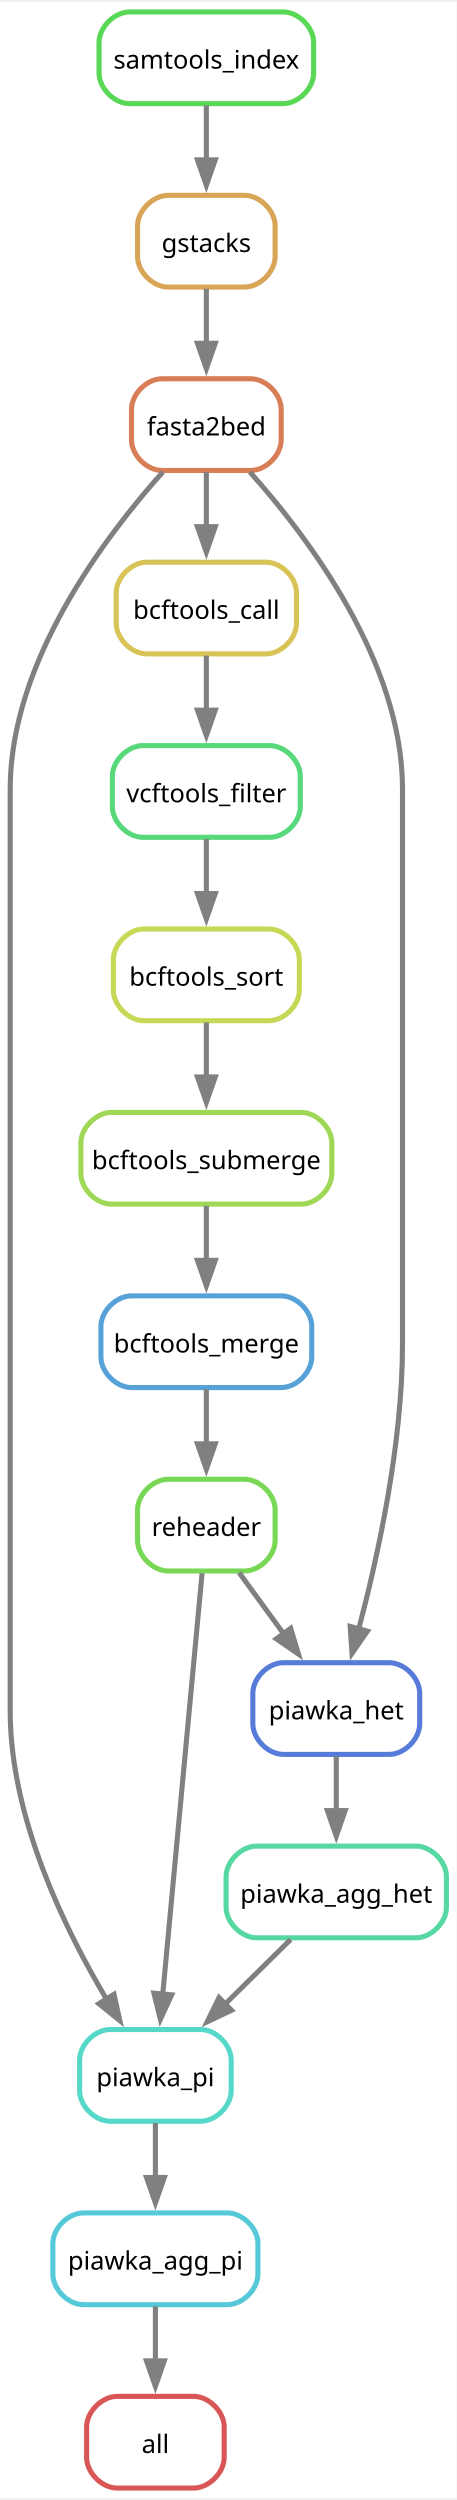
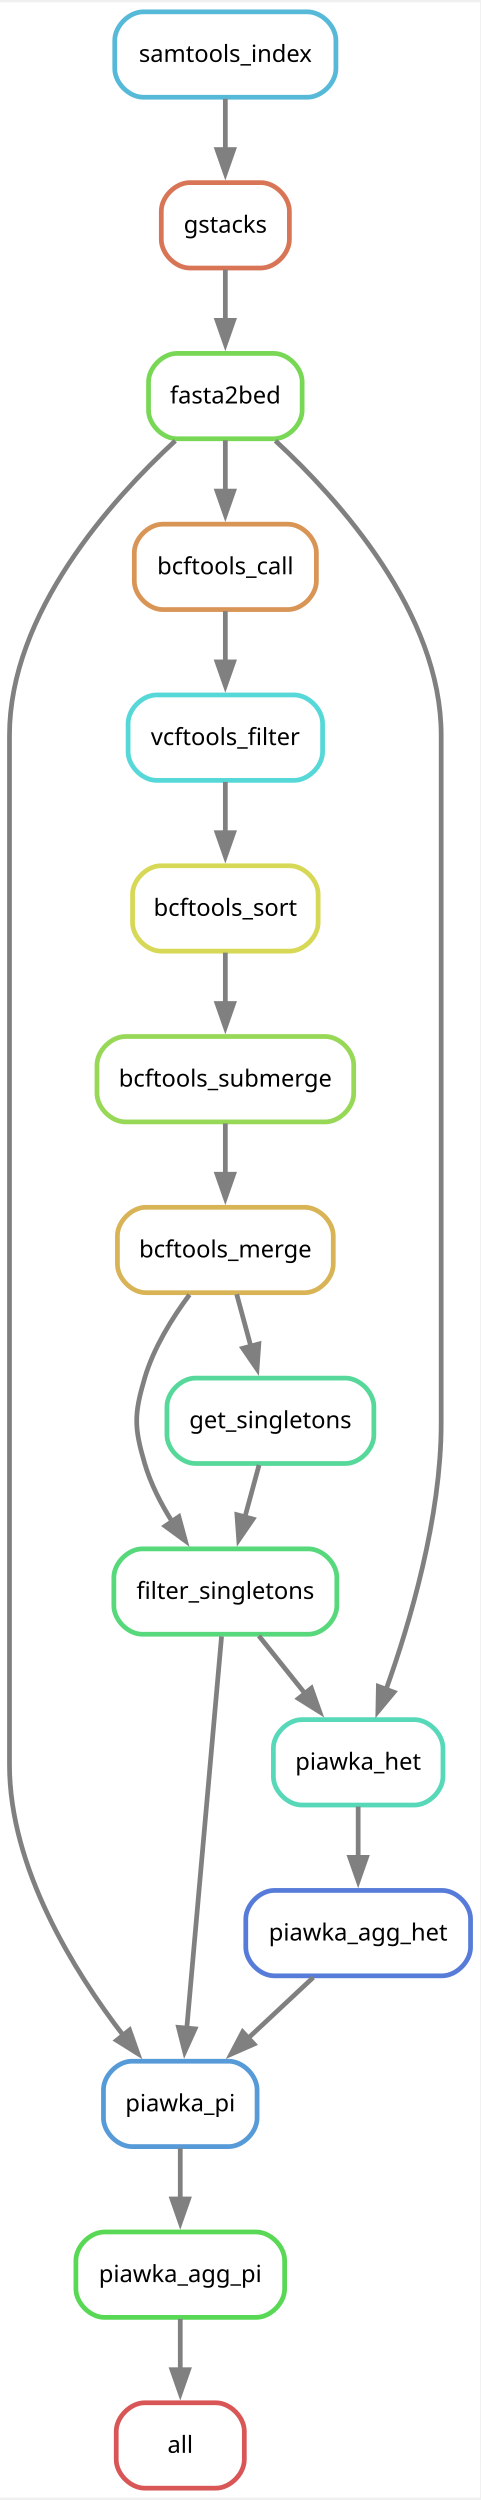
- <svg xmlns="http://www.w3.org/2000/svg" width="179pt" height="980pt" viewBox="0.00 0.00 179.25 980.00">
-   <g id="graph0" class="graph" transform="scale(1 1) rotate(0) translate(4 976)">
-     <polygon fill="white" stroke="none" points="-4,4 -4,-976 175.25,-976 175.25,4 -4,4" />
+ <svg xmlns="http://www.w3.org/2000/svg" width="202pt" height="1052pt" viewBox="0.00 0.00 202.38 1052.00">
+   <g id="graph0" class="graph" transform="scale(1 1) rotate(0) translate(4 1048)">
+     <polygon fill="white" stroke="none" points="-4,4 -4,-1048 198.38,-1048 198.38,4 -4,4" />
    <g id="node1" class="node">
-       <path fill="none" stroke="#d85656" stroke-width="2" d="M72,-36C72,-36 42,-36 42,-36 36,-36 30,-30 30,-24 30,-24 30,-12 30,-12 30,-6 36,0 42,0 42,0 72,0 72,0 78,0 84,-6 84,-12 84,-12 84,-24 84,-24 84,-30 78,-36 72,-36" />
-       <text text-anchor="middle" x="57" y="-13.75" font-family="sans" font-size="10.00">all</text>
+       <path fill="none" stroke="#d85656" stroke-width="2" d="M87,-36C87,-36 57,-36 57,-36 51,-36 45,-30 45,-24 45,-24 45,-12 45,-12 45,-6 51,0 57,0 57,0 87,0 87,0 93,0 99,-6 99,-12 99,-12 99,-24 99,-24 99,-30 93,-36 87,-36" />
+       <text text-anchor="middle" x="72" y="-14.88" font-family="sans" font-size="10.00">all</text>
    </g>
    <g id="node2" class="node">
-       <path fill="none" stroke="#56c9d8" stroke-width="2" d="M85.25,-108C85.25,-108 28.75,-108 28.75,-108 22.75,-108 16.75,-102 16.75,-96 16.75,-96 16.75,-84 16.75,-84 16.75,-78 22.75,-72 28.75,-72 28.75,-72 85.25,-72 85.25,-72 91.25,-72 97.25,-78 97.25,-84 97.25,-84 97.25,-96 97.25,-96 97.25,-102 91.25,-108 85.25,-108" />
-       <text text-anchor="middle" x="57" y="-85.75" font-family="sans" font-size="10.00">piawka_agg_pi</text>
+       <path fill="none" stroke="#59d856" stroke-width="2" d="M104,-108C104,-108 40,-108 40,-108 34,-108 28,-102 28,-96 28,-96 28,-84 28,-84 28,-78 34,-72 40,-72 40,-72 104,-72 104,-72 110,-72 116,-78 116,-84 116,-84 116,-96 116,-96 116,-102 110,-108 104,-108" />
+       <text text-anchor="middle" x="72" y="-86.88" font-family="sans" font-size="10.00">piawka_agg_pi</text>
    </g>
    <g id="edge1" class="edge">
-       <path fill="none" stroke="grey" stroke-width="2" d="M57,-71.34C57,-64.75 57,-57.08 57,-49.67" />
-       <polygon fill="grey" stroke="grey" stroke-width="2" points="60.5,-49.93 57,-39.93 53.5,-49.93 60.5,-49.93" />
+       <path fill="none" stroke="grey" stroke-width="2" d="M72,-71.34C72,-64.75 72,-57.08 72,-49.67" />
+       <polygon fill="grey" stroke="grey" stroke-width="2" points="75.5,-49.93 72,-39.93 68.5,-49.93 75.5,-49.93" />
    </g>
    <g id="node3" class="node">
-       <path fill="none" stroke="#56d8c9" stroke-width="2" d="M74.75,-180C74.75,-180 39.25,-180 39.25,-180 33.25,-180 27.25,-174 27.25,-168 27.25,-168 27.25,-156 27.25,-156 27.25,-150 33.25,-144 39.25,-144 39.25,-144 74.75,-144 74.75,-144 80.75,-144 86.75,-150 86.75,-156 86.75,-156 86.75,-168 86.75,-168 86.75,-174 80.75,-180 74.75,-180" />
-       <text text-anchor="middle" x="57" y="-157.75" font-family="sans" font-size="10.00">piawka_pi</text>
+       <path fill="none" stroke="#569ad8" stroke-width="2" d="M92.38,-180C92.38,-180 51.62,-180 51.62,-180 45.62,-180 39.62,-174 39.62,-168 39.62,-168 39.62,-156 39.62,-156 39.62,-150 45.62,-144 51.62,-144 51.62,-144 92.38,-144 92.38,-144 98.38,-144 104.38,-150 104.38,-156 104.38,-156 104.38,-168 104.38,-168 104.38,-174 98.38,-180 92.38,-180" />
+       <text text-anchor="middle" x="72" y="-158.88" font-family="sans" font-size="10.00">piawka_pi</text>
    </g>
    <g id="edge2" class="edge">
-       <path fill="none" stroke="grey" stroke-width="2" d="M57,-143.34C57,-136.75 57,-129.08 57,-121.67" />
-       <polygon fill="grey" stroke="grey" stroke-width="2" points="60.5,-121.93 57,-111.93 53.5,-121.93 60.5,-121.93" />
+       <path fill="none" stroke="grey" stroke-width="2" d="M72,-143.34C72,-136.75 72,-129.08 72,-121.67" />
+       <polygon fill="grey" stroke="grey" stroke-width="2" points="75.5,-121.93 72,-111.93 68.5,-121.93 75.5,-121.93" />
    </g>
    <g id="node4" class="node">
-       <path fill="none" stroke="#d87d56" stroke-width="2" d="M94.38,-828C94.38,-828 59.62,-828 59.62,-828 53.62,-828 47.62,-822 47.62,-816 47.62,-816 47.62,-804 47.62,-804 47.62,-798 53.62,-792 59.62,-792 59.62,-792 94.38,-792 94.38,-792 100.38,-792 106.38,-798 106.38,-804 106.38,-804 106.38,-816 106.38,-816 106.38,-822 100.38,-828 94.38,-828" />
-       <text text-anchor="middle" x="77" y="-805.75" font-family="sans" font-size="10.00">fasta2bed</text>
+       <path fill="none" stroke="#78d856" stroke-width="2" d="M111.38,-900C111.38,-900 70.62,-900 70.62,-900 64.62,-900 58.62,-894 58.62,-888 58.62,-888 58.62,-876 58.62,-876 58.62,-870 64.62,-864 70.62,-864 70.62,-864 111.38,-864 111.38,-864 117.38,-864 123.38,-870 123.38,-876 123.38,-876 123.38,-888 123.38,-888 123.38,-894 117.38,-900 111.38,-900" />
+       <text text-anchor="middle" x="91" y="-878.88" font-family="sans" font-size="10.00">fasta2bed</text>
    </g>
    <g id="edge5" class="edge">
-       <path fill="none" stroke="grey" stroke-width="2" d="M59.91,-791.39C37.23,-766.07 0,-716.92 0,-667 0,-667 0,-667 0,-305 0,-263.39 21.34,-219.54 37.9,-191.77" />
-       <polygon fill="grey" stroke="grey" stroke-width="2" points="40.75,-193.82 43.04,-183.48 34.8,-190.14 40.75,-193.82" />
+       <path fill="none" stroke="grey" stroke-width="2" d="M69.89,-863.16C43.01,-838.33 0,-790.53 0,-739 0,-739 0,-739 0,-305 0,-261.57 27.13,-217.95 48.08,-190.74" />
+       <polygon fill="grey" stroke="grey" stroke-width="2" points="50.62,-193.17 54.13,-183.18 45.15,-188.8 50.62,-193.17" />
    </g>
    <g id="node12" class="node">
-       <path fill="none" stroke="#d8c356" stroke-width="2" d="M100.38,-756C100.38,-756 53.62,-756 53.62,-756 47.62,-756 41.62,-750 41.62,-744 41.62,-744 41.62,-732 41.62,-732 41.62,-726 47.62,-720 53.62,-720 53.62,-720 100.38,-720 100.38,-720 106.38,-720 112.38,-726 112.38,-732 112.38,-732 112.38,-744 112.38,-744 112.38,-750 106.38,-756 100.38,-756" />
-       <text text-anchor="middle" x="77" y="-733.75" font-family="sans" font-size="10.00">bcftools_call</text>
+       <path fill="none" stroke="#d89556" stroke-width="2" d="M117.38,-828C117.38,-828 64.62,-828 64.62,-828 58.62,-828 52.62,-822 52.62,-816 52.62,-816 52.62,-804 52.62,-804 52.62,-798 58.62,-792 64.62,-792 64.62,-792 117.38,-792 117.38,-792 123.38,-792 129.38,-798 129.38,-804 129.38,-804 129.38,-816 129.38,-816 129.38,-822 123.38,-828 117.38,-828" />
+       <text text-anchor="middle" x="91" y="-806.88" font-family="sans" font-size="10.00">bcftools_call</text>
+     </g>
+     <g id="edge14" class="edge">
+       <path fill="none" stroke="grey" stroke-width="2" d="M91,-863.34C91,-856.75 91,-849.08 91,-841.67" />
+       <polygon fill="grey" stroke="grey" stroke-width="2" points="94.5,-841.93 91,-831.93 87.5,-841.93 94.5,-841.93" />
+     </g>
+     <g id="node15" class="node">
+       <path fill="none" stroke="#56d8b9" stroke-width="2" d="M170.75,-324C170.75,-324 123.25,-324 123.25,-324 117.25,-324 111.25,-318 111.25,-312 111.25,-312 111.25,-300 111.25,-300 111.25,-294 117.25,-288 123.25,-288 123.25,-288 170.75,-288 170.75,-288 176.75,-288 182.75,-294 182.75,-300 182.75,-300 182.75,-312 182.75,-312 182.75,-318 176.75,-324 170.75,-324" />
+       <text text-anchor="middle" x="147" y="-302.88" font-family="sans" font-size="10.00">piawka_het</text>
+     </g>
+     <g id="edge18" class="edge">
+       <path fill="none" stroke="grey" stroke-width="2" d="M112.11,-863.16C138.99,-838.33 182,-790.53 182,-739 182,-739 182,-739 182,-449 182,-409.15 168.84,-364.78 158.66,-336.42" />
+       <polygon fill="grey" stroke="grey" stroke-width="2" points="162.08,-335.57 155.31,-327.43 155.52,-338.02 162.08,-335.57" />
+     </g>
+     <g id="node5" class="node">
+       <path fill="none" stroke="#d87556" stroke-width="2" d="M106,-972C106,-972 76,-972 76,-972 70,-972 64,-966 64,-960 64,-960 64,-948 64,-948 64,-942 70,-936 76,-936 76,-936 106,-936 106,-936 112,-936 118,-942 118,-948 118,-948 118,-960 118,-960 118,-966 112,-972 106,-972" />
+       <text text-anchor="middle" x="91" y="-950.88" font-family="sans" font-size="10.00">gstacks</text>
+     </g>
+     <g id="edge6" class="edge">
+       <path fill="none" stroke="grey" stroke-width="2" d="M91,-935.34C91,-928.75 91,-921.08 91,-913.67" />
+       <polygon fill="grey" stroke="grey" stroke-width="2" points="94.5,-913.93 91,-903.93 87.5,-913.93 94.5,-913.93" />
+     </g>
+     <g id="node6" class="node">
+       <path fill="none" stroke="#56b9d8" stroke-width="2" d="M125.62,-1044C125.62,-1044 56.38,-1044 56.38,-1044 50.38,-1044 44.38,-1038 44.38,-1032 44.38,-1032 44.38,-1020 44.38,-1020 44.38,-1014 50.38,-1008 56.38,-1008 56.38,-1008 125.62,-1008 125.62,-1008 131.62,-1008 137.62,-1014 137.62,-1020 137.62,-1020 137.62,-1032 137.62,-1032 137.62,-1038 131.62,-1044 125.62,-1044" />
+       <text text-anchor="middle" x="91" y="-1022.88" font-family="sans" font-size="10.00">samtools_index</text>
+     </g>
+     <g id="edge7" class="edge">
+       <path fill="none" stroke="grey" stroke-width="2" d="M91,-1007.34C91,-1000.75 91,-993.08 91,-985.67" />
+       <polygon fill="grey" stroke="grey" stroke-width="2" points="94.5,-985.93 91,-975.93 87.5,-985.93 94.5,-985.93" />
+     </g>
+     <g id="node7" class="node">
+       <path fill="none" stroke="#56d87b" stroke-width="2" d="M126,-396C126,-396 56,-396 56,-396 50,-396 44,-390 44,-384 44,-384 44,-372 44,-372 44,-366 50,-360 56,-360 56,-360 126,-360 126,-360 132,-360 138,-366 138,-372 138,-372 138,-384 138,-384 138,-390 132,-396 126,-396" />
+       <text text-anchor="middle" x="91" y="-374.88" font-family="sans" font-size="10.00">filter_singletons</text>
+     </g>
+     <g id="edge3" class="edge">
+       <path fill="none" stroke="grey" stroke-width="2" d="M89.41,-359.12C86.17,-322.62 78.76,-239.13 74.73,-193.74" />
+       <polygon fill="grey" stroke="grey" stroke-width="2" points="78.23,-193.64 73.86,-183.99 71.26,-194.26 78.23,-193.64" />
+     </g>
+     <g id="edge17" class="edge">
+       <path fill="none" stroke="grey" stroke-width="2" d="M105.13,-359.34C111.05,-351.93 118.09,-343.14 124.68,-334.9" />
+       <polygon fill="grey" stroke="grey" stroke-width="2" points="127.27,-337.26 130.79,-327.27 121.81,-332.89 127.27,-337.26" />
+     </g>
+     <g id="node8" class="node">
+       <path fill="none" stroke="#d8b456" stroke-width="2" d="M124.5,-540C124.5,-540 57.5,-540 57.5,-540 51.5,-540 45.5,-534 45.5,-528 45.5,-528 45.5,-516 45.5,-516 45.5,-510 51.5,-504 57.5,-504 57.5,-504 124.5,-504 124.5,-504 130.5,-504 136.5,-510 136.5,-516 136.5,-516 136.5,-528 136.5,-528 136.5,-534 130.5,-540 124.5,-540" />
+       <text text-anchor="middle" x="91" y="-518.88" font-family="sans" font-size="10.00">bcftools_merge</text>
+     </g>
+     <g id="edge9" class="edge">
+       <path fill="none" stroke="grey" stroke-width="2" d="M75.89,-503.16C68.65,-493.44 60.75,-480.8 57,-468 52.5,-452.65 52.5,-447.35 57,-432 59.49,-423.5 63.81,-415.07 68.55,-407.52" />
+       <polygon fill="grey" stroke="grey" stroke-width="2" points="71.4,-409.56 74.18,-399.34 65.63,-405.6 71.4,-409.56" />
+     </g>
+     <g id="node13" class="node">
+       <path fill="none" stroke="#56d89a" stroke-width="2" d="M141.62,-468C141.62,-468 78.38,-468 78.38,-468 72.38,-468 66.38,-462 66.38,-456 66.38,-456 66.38,-444 66.38,-444 66.38,-438 72.38,-432 78.38,-432 78.38,-432 141.62,-432 141.62,-432 147.62,-432 153.62,-438 153.62,-444 153.62,-444 153.62,-456 153.62,-456 153.62,-462 147.62,-468 141.62,-468" />
+       <text text-anchor="middle" x="110" y="-446.88" font-family="sans" font-size="10.00">get_singletons</text>
+     </g>
+     <g id="edge15" class="edge">
+       <path fill="none" stroke="grey" stroke-width="2" d="M95.79,-503.34C97.6,-496.67 99.72,-488.89 101.75,-481.39" />
+       <polygon fill="grey" stroke="grey" stroke-width="2" points="105.11,-482.39 104.35,-471.82 98.35,-480.56 105.11,-482.39" />
+     </g>
+     <g id="node9" class="node">
+       <path fill="none" stroke="#97d856" stroke-width="2" d="M133.12,-612C133.12,-612 48.88,-612 48.88,-612 42.88,-612 36.88,-606 36.88,-600 36.88,-600 36.88,-588 36.88,-588 36.88,-582 42.88,-576 48.88,-576 48.88,-576 133.12,-576 133.12,-576 139.12,-576 145.12,-582 145.12,-588 145.12,-588 145.12,-600 145.12,-600 145.12,-606 139.12,-612 133.12,-612" />
+       <text text-anchor="middle" x="91" y="-590.88" font-family="sans" font-size="10.00">bcftools_submerge</text>
+     </g>
+     <g id="edge10" class="edge">
+       <path fill="none" stroke="grey" stroke-width="2" d="M91,-575.34C91,-568.75 91,-561.08 91,-553.67" />
+       <polygon fill="grey" stroke="grey" stroke-width="2" points="94.5,-553.93 91,-543.93 87.5,-553.93 94.5,-553.93" />
+     </g>
+     <g id="node10" class="node">
+       <path fill="none" stroke="#d6d856" stroke-width="2" d="M118.12,-684C118.12,-684 63.88,-684 63.88,-684 57.88,-684 51.88,-678 51.88,-672 51.88,-672 51.88,-660 51.88,-660 51.88,-654 57.88,-648 63.88,-648 63.88,-648 118.12,-648 118.12,-648 124.12,-648 130.12,-654 130.12,-660 130.12,-660 130.12,-672 130.12,-672 130.12,-678 124.12,-684 118.12,-684" />
+       <text text-anchor="middle" x="91" y="-662.88" font-family="sans" font-size="10.00">bcftools_sort</text>
+     </g>
+     <g id="edge11" class="edge">
+       <path fill="none" stroke="grey" stroke-width="2" d="M91,-647.34C91,-640.75 91,-633.08 91,-625.67" />
+       <polygon fill="grey" stroke="grey" stroke-width="2" points="94.5,-625.93 91,-615.93 87.5,-625.93 94.5,-625.93" />
+     </g>
+     <g id="node11" class="node">
+       <path fill="none" stroke="#56d8d8" stroke-width="2" d="M120,-756C120,-756 62,-756 62,-756 56,-756 50,-750 50,-744 50,-744 50,-732 50,-732 50,-726 56,-720 62,-720 62,-720 120,-720 120,-720 126,-720 132,-726 132,-732 132,-732 132,-744 132,-744 132,-750 126,-756 120,-756" />
+       <text text-anchor="middle" x="91" y="-734.88" font-family="sans" font-size="10.00">vcftools_filter</text>
+     </g>
+     <g id="edge12" class="edge">
+       <path fill="none" stroke="grey" stroke-width="2" d="M91,-719.34C91,-712.75 91,-705.08 91,-697.67" />
+       <polygon fill="grey" stroke="grey" stroke-width="2" points="94.5,-697.93 91,-687.93 87.5,-697.93 94.5,-697.93" />
    </g>
    <g id="edge13" class="edge">
-       <path fill="none" stroke="grey" stroke-width="2" d="M77,-791.34C77,-784.75 77,-777.08 77,-769.67" />
-       <polygon fill="grey" stroke="grey" stroke-width="2" points="80.5,-769.93 77,-759.93 73.5,-769.93 80.5,-769.93" />
+       <path fill="none" stroke="grey" stroke-width="2" d="M91,-791.34C91,-784.75 91,-777.08 91,-769.67" />
+       <polygon fill="grey" stroke="grey" stroke-width="2" points="94.5,-769.93 91,-759.93 87.5,-769.93 94.5,-769.93" />
+     </g>
+     <g id="edge8" class="edge">
+       <path fill="none" stroke="grey" stroke-width="2" d="M105.21,-431.34C103.4,-424.67 101.28,-416.89 99.25,-409.39" />
+       <polygon fill="grey" stroke="grey" stroke-width="2" points="102.65,-408.56 96.65,-399.82 95.89,-410.39 102.65,-408.56" />
    </g>
    <g id="node14" class="node">
-       <path fill="none" stroke="#567bd8" stroke-width="2" d="M148.75,-324C148.75,-324 107.25,-324 107.25,-324 101.25,-324 95.25,-318 95.25,-312 95.25,-312 95.25,-300 95.25,-300 95.25,-294 101.25,-288 107.25,-288 107.25,-288 148.75,-288 148.75,-288 154.75,-288 160.75,-294 160.75,-300 160.75,-300 160.75,-312 160.75,-312 160.75,-318 154.75,-324 148.75,-324" />
-       <text text-anchor="middle" x="128" y="-301.75" font-family="sans" font-size="10.00">piawka_het</text>
+       <path fill="none" stroke="#567bd8" stroke-width="2" d="M182.38,-252C182.38,-252 111.62,-252 111.62,-252 105.62,-252 99.62,-246 99.62,-240 99.62,-240 99.62,-228 99.62,-228 99.62,-222 105.62,-216 111.62,-216 111.62,-216 182.38,-216 182.38,-216 188.38,-216 194.38,-222 194.38,-228 194.38,-228 194.38,-240 194.38,-240 194.38,-246 188.38,-252 182.38,-252" />
+       <text text-anchor="middle" x="147" y="-230.88" font-family="sans" font-size="10.00">piawka_agg_het</text>
+     </g>
+     <g id="edge4" class="edge">
+       <path fill="none" stroke="grey" stroke-width="2" d="M128.07,-215.34C119.7,-207.52 109.67,-198.16 100.43,-189.53" />
+       <polygon fill="grey" stroke="grey" stroke-width="2" points="103.09,-187.23 93.39,-182.97 98.32,-192.35 103.09,-187.23" />
    </g>
    <g id="edge16" class="edge">
-       <path fill="none" stroke="grey" stroke-width="2" d="M94.09,-791.39C116.77,-766.07 154,-716.92 154,-667 154,-667 154,-667 154,-449 154,-409.84 144.31,-365.58 136.77,-337.04" />
-       <polygon fill="grey" stroke="grey" stroke-width="2" points="140.21,-336.38 134.19,-327.66 133.46,-338.23 140.21,-336.38" />
-     </g>
-     <g id="node5" class="node">
-       <path fill="none" stroke="#d8a456" stroke-width="2" d="M92,-900C92,-900 62,-900 62,-900 56,-900 50,-894 50,-888 50,-888 50,-876 50,-876 50,-870 56,-864 62,-864 62,-864 92,-864 92,-864 98,-864 104,-870 104,-876 104,-876 104,-888 104,-888 104,-894 98,-900 92,-900" />
-       <text text-anchor="middle" x="77" y="-877.75" font-family="sans" font-size="10.00">gstacks</text>
-     </g>
-     <g id="edge6" class="edge">
-       <path fill="none" stroke="grey" stroke-width="2" d="M77,-863.34C77,-856.75 77,-849.08 77,-841.67" />
-       <polygon fill="grey" stroke="grey" stroke-width="2" points="80.5,-841.93 77,-831.93 73.5,-841.93 80.5,-841.93" />
-     </g>
-     <g id="node6" class="node">
-       <path fill="none" stroke="#59d856" stroke-width="2" d="M107.12,-972C107.12,-972 46.88,-972 46.88,-972 40.88,-972 34.88,-966 34.88,-960 34.88,-960 34.88,-948 34.88,-948 34.88,-942 40.88,-936 46.88,-936 46.88,-936 107.12,-936 107.12,-936 113.12,-936 119.12,-942 119.12,-948 119.12,-948 119.12,-960 119.12,-960 119.12,-966 113.12,-972 107.12,-972" />
-       <text text-anchor="middle" x="77" y="-949.75" font-family="sans" font-size="10.00">samtools_index</text>
-     </g>
-     <g id="edge7" class="edge">
-       <path fill="none" stroke="grey" stroke-width="2" d="M77,-935.34C77,-928.75 77,-921.08 77,-913.67" />
-       <polygon fill="grey" stroke="grey" stroke-width="2" points="80.5,-913.93 77,-903.93 73.5,-913.93 80.5,-913.93" />
-     </g>
-     <g id="node7" class="node">
-       <path fill="none" stroke="#78d856" stroke-width="2" d="M92,-396C92,-396 62,-396 62,-396 56,-396 50,-390 50,-384 50,-384 50,-372 50,-372 50,-366 56,-360 62,-360 62,-360 92,-360 92,-360 98,-360 104,-366 104,-372 104,-372 104,-384 104,-384 104,-390 98,-396 92,-396" />
-       <text text-anchor="middle" x="77" y="-373.75" font-family="sans" font-size="10.00">reheader</text>
-     </g>
-     <g id="edge3" class="edge">
-       <path fill="none" stroke="grey" stroke-width="2" d="M75.33,-359.12C71.92,-322.62 64.11,-239.13 59.87,-193.74" />
-       <polygon fill="grey" stroke="grey" stroke-width="2" points="63.38,-193.62 58.96,-183.99 56.41,-194.27 63.38,-193.62" />
-     </g>
-     <g id="edge15" class="edge">
-       <path fill="none" stroke="grey" stroke-width="2" d="M89.87,-359.34C95.2,-352.01 101.53,-343.34 107.47,-335.18" />
-       <polygon fill="grey" stroke="grey" stroke-width="2" points="110.11,-337.49 113.17,-327.35 104.46,-333.37 110.11,-337.49" />
-     </g>
-     <g id="node8" class="node">
-       <path fill="none" stroke="#56a2d8" stroke-width="2" d="M106.38,-468C106.38,-468 47.62,-468 47.62,-468 41.62,-468 35.62,-462 35.62,-456 35.62,-456 35.62,-444 35.62,-444 35.62,-438 41.62,-432 47.62,-432 47.62,-432 106.38,-432 106.38,-432 112.38,-432 118.38,-438 118.38,-444 118.38,-444 118.38,-456 118.38,-456 118.38,-462 112.38,-468 106.38,-468" />
-       <text text-anchor="middle" x="77" y="-445.75" font-family="sans" font-size="10.00">bcftools_merge</text>
-     </g>
-     <g id="edge8" class="edge">
-       <path fill="none" stroke="grey" stroke-width="2" d="M77,-431.34C77,-424.75 77,-417.08 77,-409.67" />
-       <polygon fill="grey" stroke="grey" stroke-width="2" points="80.5,-409.93 77,-399.93 73.5,-409.93 80.5,-409.93" />
-     </g>
-     <g id="node9" class="node">
-       <path fill="none" stroke="#9fd856" stroke-width="2" d="M114.25,-540C114.25,-540 39.75,-540 39.75,-540 33.75,-540 27.75,-534 27.75,-528 27.75,-528 27.75,-516 27.75,-516 27.75,-510 33.75,-504 39.75,-504 39.75,-504 114.25,-504 114.25,-504 120.25,-504 126.25,-510 126.25,-516 126.25,-516 126.25,-528 126.25,-528 126.25,-534 120.25,-540 114.25,-540" />
-       <text text-anchor="middle" x="77" y="-517.75" font-family="sans" font-size="10.00">bcftools_submerge</text>
-     </g>
-     <g id="edge9" class="edge">
-       <path fill="none" stroke="grey" stroke-width="2" d="M77,-503.34C77,-496.75 77,-489.08 77,-481.67" />
-       <polygon fill="grey" stroke="grey" stroke-width="2" points="80.5,-481.93 77,-471.93 73.5,-481.93 80.5,-481.93" />
-     </g>
-     <g id="node10" class="node">
-       <path fill="none" stroke="#c6d856" stroke-width="2" d="M101.5,-612C101.5,-612 52.5,-612 52.5,-612 46.5,-612 40.5,-606 40.5,-600 40.5,-600 40.5,-588 40.5,-588 40.5,-582 46.5,-576 52.5,-576 52.5,-576 101.5,-576 101.5,-576 107.5,-576 113.5,-582 113.5,-588 113.5,-588 113.5,-600 113.5,-600 113.5,-606 107.5,-612 101.5,-612" />
-       <text text-anchor="middle" x="77" y="-589.75" font-family="sans" font-size="10.00">bcftools_sort</text>
-     </g>
-     <g id="edge10" class="edge">
-       <path fill="none" stroke="grey" stroke-width="2" d="M77,-575.34C77,-568.75 77,-561.08 77,-553.67" />
-       <polygon fill="grey" stroke="grey" stroke-width="2" points="80.5,-553.93 77,-543.93 73.5,-553.93 80.5,-553.93" />
-     </g>
-     <g id="node11" class="node">
-       <path fill="none" stroke="#56d87b" stroke-width="2" d="M101.88,-684C101.88,-684 52.12,-684 52.12,-684 46.12,-684 40.12,-678 40.12,-672 40.12,-672 40.12,-660 40.12,-660 40.12,-654 46.12,-648 52.12,-648 52.12,-648 101.88,-648 101.88,-648 107.88,-648 113.88,-654 113.88,-660 113.88,-660 113.88,-672 113.88,-672 113.88,-678 107.88,-684 101.88,-684" />
-       <text text-anchor="middle" x="77" y="-661.75" font-family="sans" font-size="10.00">vcftools_filter</text>
-     </g>
-     <g id="edge11" class="edge">
-       <path fill="none" stroke="grey" stroke-width="2" d="M77,-647.34C77,-640.75 77,-633.08 77,-625.67" />
-       <polygon fill="grey" stroke="grey" stroke-width="2" points="80.5,-625.93 77,-615.93 73.5,-625.93 80.5,-625.93" />
-     </g>
-     <g id="edge12" class="edge">
-       <path fill="none" stroke="grey" stroke-width="2" d="M77,-719.34C77,-712.75 77,-705.08 77,-697.67" />
-       <polygon fill="grey" stroke="grey" stroke-width="2" points="80.5,-697.93 77,-687.93 73.5,-697.93 80.5,-697.93" />
-     </g>
-     <g id="node13" class="node">
-       <path fill="none" stroke="#56d8a2" stroke-width="2" d="M159.25,-252C159.25,-252 96.75,-252 96.75,-252 90.75,-252 84.75,-246 84.75,-240 84.75,-240 84.75,-228 84.75,-228 84.75,-222 90.75,-216 96.75,-216 96.75,-216 159.25,-216 159.25,-216 165.25,-216 171.25,-222 171.25,-228 171.25,-228 171.25,-240 171.25,-240 171.25,-246 165.25,-252 159.25,-252" />
-       <text text-anchor="middle" x="128" y="-229.75" font-family="sans" font-size="10.00">piawka_agg_het</text>
-     </g>
-     <g id="edge4" class="edge">
-       <path fill="none" stroke="grey" stroke-width="2" d="M110.08,-215.34C102.24,-207.6 92.86,-198.36 84.19,-189.81" />
-       <polygon fill="grey" stroke="grey" stroke-width="2" points="86.89,-187.56 77.31,-183.03 81.98,-192.54 86.89,-187.56" />
-     </g>
-     <g id="edge14" class="edge">
-       <path fill="none" stroke="grey" stroke-width="2" d="M128,-287.34C128,-280.75 128,-273.08 128,-265.67" />
-       <polygon fill="grey" stroke="grey" stroke-width="2" points="131.5,-265.93 128,-255.93 124.5,-265.93 131.5,-265.93" />
+       <path fill="none" stroke="grey" stroke-width="2" d="M147,-287.34C147,-280.75 147,-273.08 147,-265.67" />
+       <polygon fill="grey" stroke="grey" stroke-width="2" points="150.5,-265.93 147,-255.93 143.5,-265.93 150.5,-265.93" />
    </g>
  </g>
</svg>
